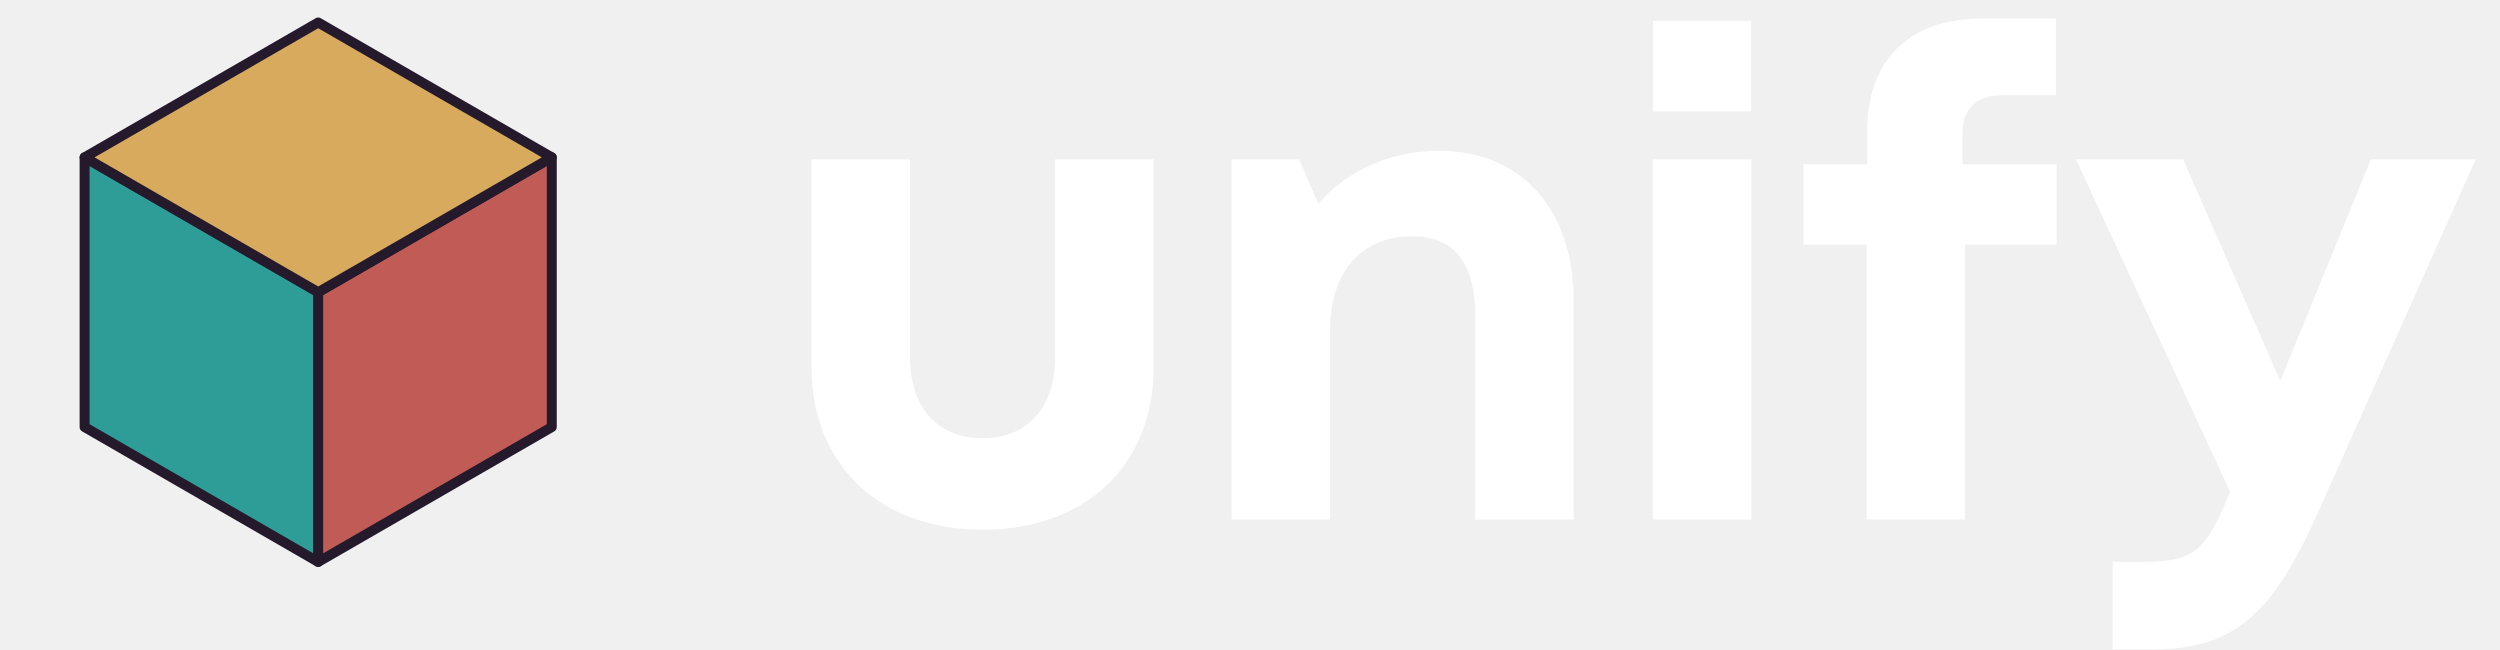
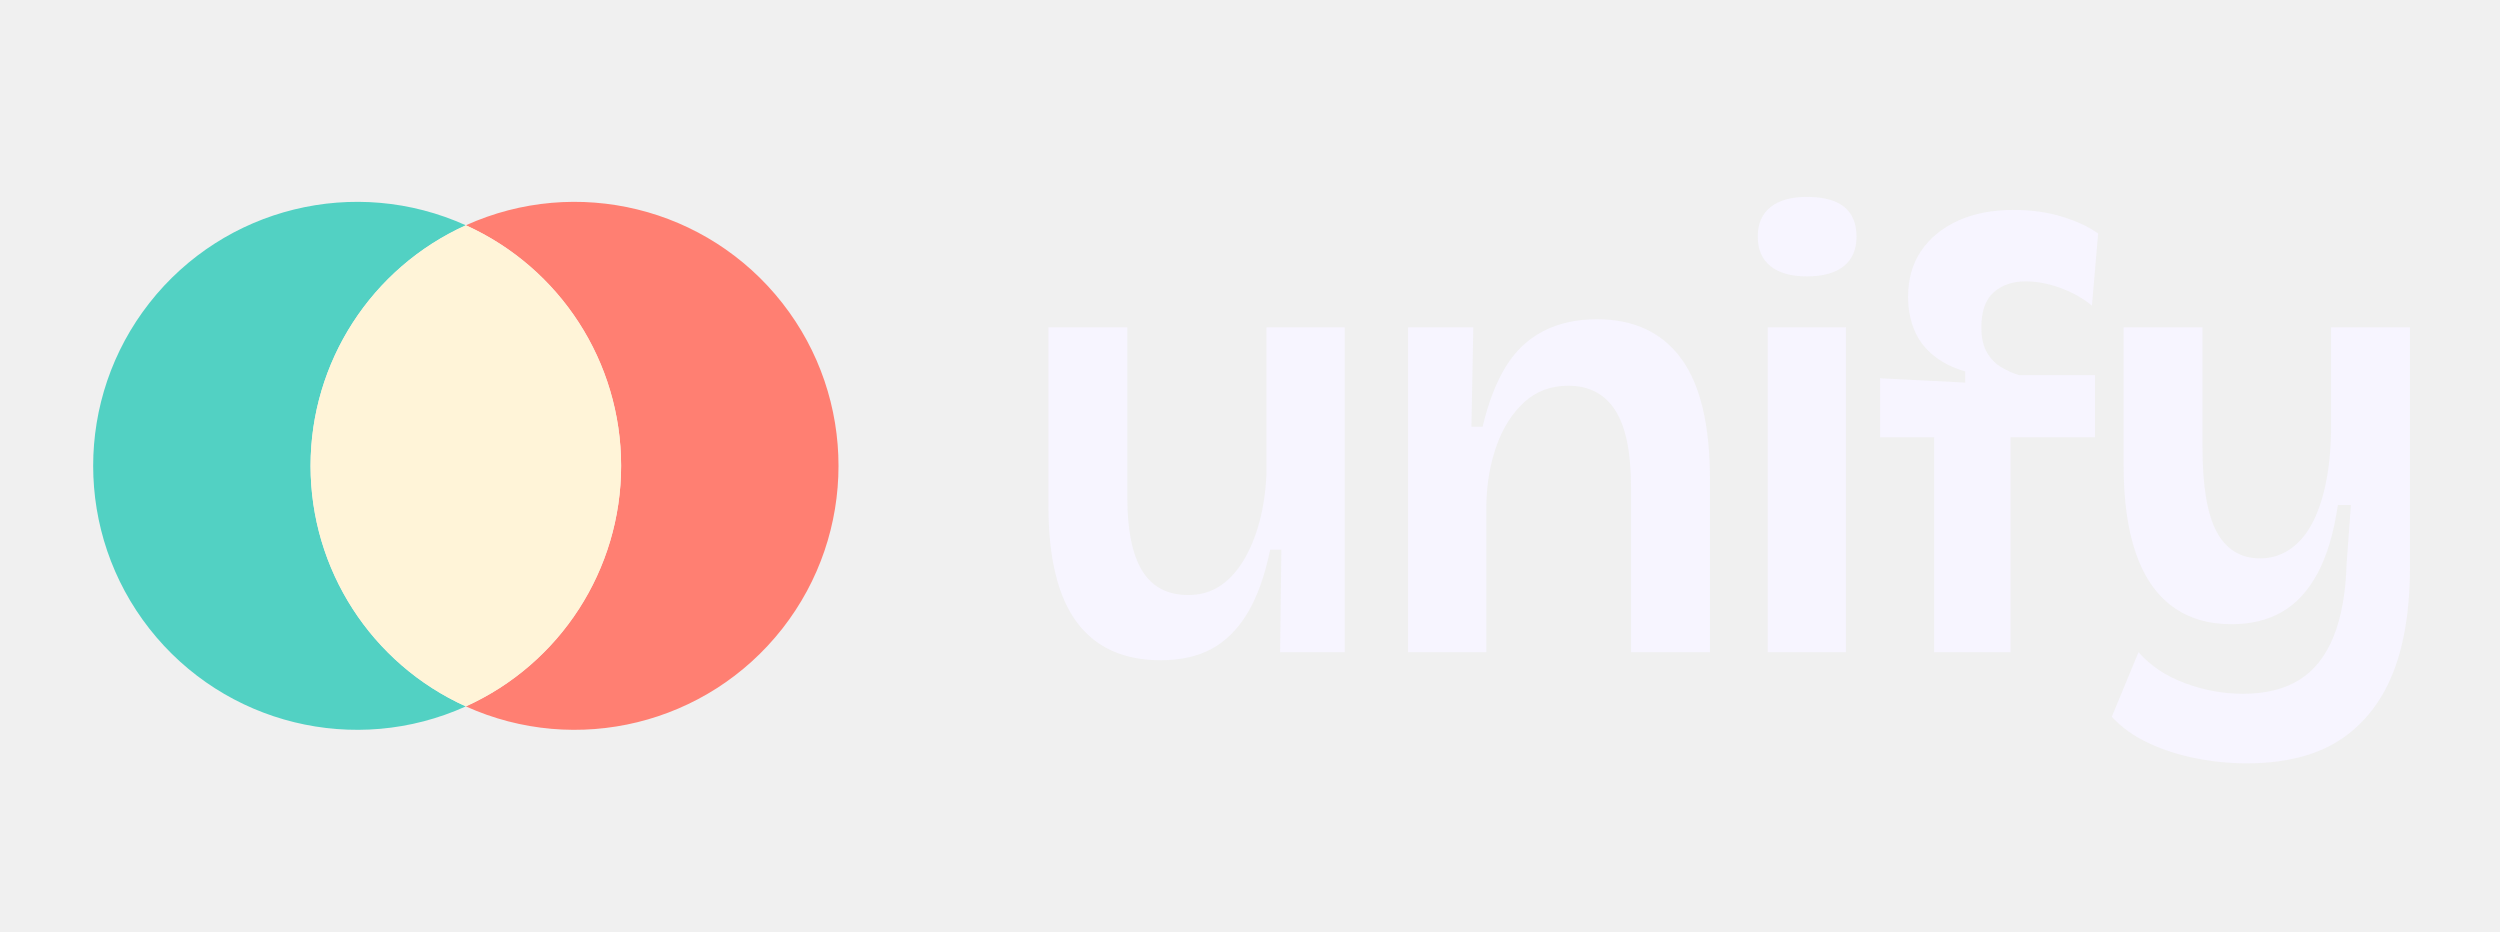
- <svg xmlns="http://www.w3.org/2000/svg" width="77" height="20" viewBox="0 0 77 20" fill="none">
-   <g clip-path="url(#clip0_613_12580)">
-     <path d="M24.994 11.318V4.909H28.026V10.977C28.026 12.555 28.87 13.496 30.271 13.496C31.672 13.496 32.499 12.534 32.499 10.977V4.909H35.532V11.318C35.532 14.314 33.443 16.316 30.272 16.316C27.1 16.316 24.995 14.314 24.995 11.318H24.994Z" fill="#FFFFFF" />
-     <path d="M48.471 9.279V16.002H45.439V9.765C45.439 8.088 44.795 7.279 43.483 7.279C41.92 7.279 40.966 8.387 40.966 10.171V16.001H37.934V4.909H40.014L40.605 6.28C41.454 5.28 42.794 4.646 44.321 4.646C46.877 4.646 48.471 6.471 48.471 9.279H48.471Z" fill="#FFFFFF" />
-     <path d="M50.908 4.909H53.941V16.002H50.908V4.909ZM50.914 0.642H53.934V3.43H50.914V0.642Z" fill="#FFFFFF" />
-     <path d="M63.344 7.531H60.524V16.002H57.492V7.531H55.549V5.059H57.508V4.054C57.508 1.931 58.711 0.571 61.067 0.571H63.323V2.932H61.675C60.877 2.932 60.444 3.339 60.444 4.129V5.059H63.344V7.531H63.344Z" fill="#FFFFFF" />
-     <path d="M76.25 4.909L71.362 15.854C70.017 18.86 68.836 20 66.319 20H65.069V17.303H66.118C67.58 17.303 67.96 16.918 68.648 15.242L68.691 15.152L63.94 4.909H67.24L70.231 11.733L73.024 4.909H76.249H76.25Z" fill="#FFFFFF" />
-     <g transform="translate(9.8 9) scale(0.118)">
-       <polygon points="-60.97,-35.2 0,0 0,70.4 -60.97,35.2" fill="#2f9d97" stroke="#241a2b" stroke-width="2.6" stroke-linejoin="round" />
-       <polygon points="60.97,-35.2 0,0 0,70.4 60.97,35.2" fill="#c15b56" stroke="#241a2b" stroke-width="2.6" stroke-linejoin="round" />
-       <polygon points="0,-70.4 60.97,-35.2 0,0 -60.97,-35.2" fill="#d7aa5d" stroke="#241a2b" stroke-width="2.6" stroke-linejoin="round" />
-     </g>
-   </g>
-   <defs>
-     <clipPath id="clip0_613_12580">
-       <rect width="76.25" height="20" />
-     </clipPath>
-   </defs>
+ <svg xmlns="http://www.w3.org/2000/svg" width="322" height="120" viewBox="0 0 322 120">
+   <path d="M60 29.016A34 34 0 1 0 60 90.984A34 34 0 0 1 60 29.016Z" fill="#52D1C3" />
+   <path d="M60 29.016A34 34 0 1 1 60 90.984A34 34 0 0 0 60 29.016Z" fill="#FF7F72" />
+   <path d="M60 29.016A34 34 0 0 1 60 90.984A34 34 0 0 1 60 29.016Z" fill="#FFF4D8" />
+   <path d="M149.52 85.04L149.52 85.04Q142.32 85.04 138.68 80.12Q135.04 75.20 135.04 65.20L135.04 65.20L135.04 42.16L145.20 42.16L145.20 64.08Q145.20 70.40 147.12 73.52Q149.04 76.64 153.04 76.64L153.04 76.64Q155.36 76.64 157.12 75.48Q158.88 74.32 160.16 72.20Q161.44 70.08 162.20 67.28Q162.96 64.48 163.12 61.12L163.12 61.12L163.12 42.16L173.20 42.16L173.20 66.80L173.20 84L164.88 84L165.04 70.80L163.60 70.80Q162.56 75.84 160.68 78.96Q158.80 82.08 156.08 83.56Q153.36 85.04 149.52 85.04ZM191.44 84L181.36 84L181.36 58.48L181.36 42.16L189.76 42.16L189.52 54.96L190.96 54.96Q192.08 50.24 193.96 47.20Q195.84 44.16 198.80 42.64Q201.76 41.12 205.68 41.12L205.68 41.12Q212.80 41.12 216.52 46.16Q220.24 51.20 220.24 61.76L220.24 61.76L220.24 84L210.08 84L210.08 62.80Q210.08 56 208.04 52.84Q206 49.68 202 49.68L202 49.68Q198.64 49.68 196.32 51.80Q194 53.92 192.76 57.40Q191.52 60.88 191.44 65.04L191.44 65.04L191.44 84ZM237.76 84L227.68 84L227.68 42.16L237.76 42.16L237.76 84ZM232.72 35.60L232.72 35.60Q229.68 35.60 228.04 34.28Q226.40 32.96 226.40 30.48L226.40 30.48Q226.40 28 228.04 26.68Q229.68 25.36 232.72 25.36L232.72 25.36Q235.92 25.36 237.52 26.64Q239.12 27.92 239.12 30.48L239.12 30.48Q239.12 32.96 237.48 34.28Q235.84 35.60 232.72 35.60ZM258.96 84L249.12 84L249.12 56.32L242.16 56.32L242.16 48.72L253.12 49.28L253.12 47.84Q250.64 47.12 248.96 45.72Q247.28 44.32 246.52 42.40Q245.76 40.48 245.76 38.24L245.76 38.24Q245.76 34.80 247.44 32.32Q249.12 29.84 252.16 28.44Q255.20 27.04 259.36 27.04L259.36 27.04Q262.80 27.04 265.64 27.92Q268.48 28.80 270.24 30.08L270.24 30.08L269.44 39.36Q267.68 37.92 265.36 37.08Q263.04 36.24 260.88 36.24L260.88 36.24Q258.40 36.24 256.80 37.64Q255.20 39.04 255.20 42.16L255.20 42.16Q255.20 44.16 255.92 45.40Q256.64 46.64 257.80 47.32Q258.96 48 260.08 48.32L260.08 48.32L269.84 48.32L269.84 56.32L258.96 56.32L258.96 84ZM289.36 98.32L289.36 98.32Q286.16 98.32 282.88 97.68Q279.60 97.04 276.76 95.72Q273.92 94.40 272 92.32L272 92.32L275.44 84Q277.76 86.64 281.44 88Q285.12 89.36 288.88 89.36L288.88 89.36Q293.28 89.36 296.16 87.56Q299.04 85.76 300.56 82Q302.08 78.24 302.24 72.64L302.24 72.64L302.80 65.04L301.12 65.04Q300.32 70.48 298.48 73.88Q296.64 77.28 293.88 78.84Q291.12 80.40 287.44 80.40L287.44 80.40Q282.88 80.40 279.76 78.08Q276.64 75.76 275.08 71.20Q273.52 66.64 273.52 59.92L273.52 59.92L273.52 42.16L283.68 42.16L283.68 57.60Q283.68 65.12 285.52 68.52Q287.36 71.92 291.12 71.92L291.12 71.92Q293.12 71.92 294.80 70.84Q296.48 69.76 297.64 67.72Q298.80 65.68 299.48 62.64Q300.16 59.60 300.24 55.68L300.24 55.68L300.24 42.16L310.40 42.16L310.40 73.04Q310.40 78.08 309.56 82.12Q308.72 86.16 307.04 89.16Q305.36 92.16 302.84 94.24Q300.32 96.32 296.96 97.32Q293.60 98.32 289.36 98.32Z" fill="#F7F5FF" />
</svg>
